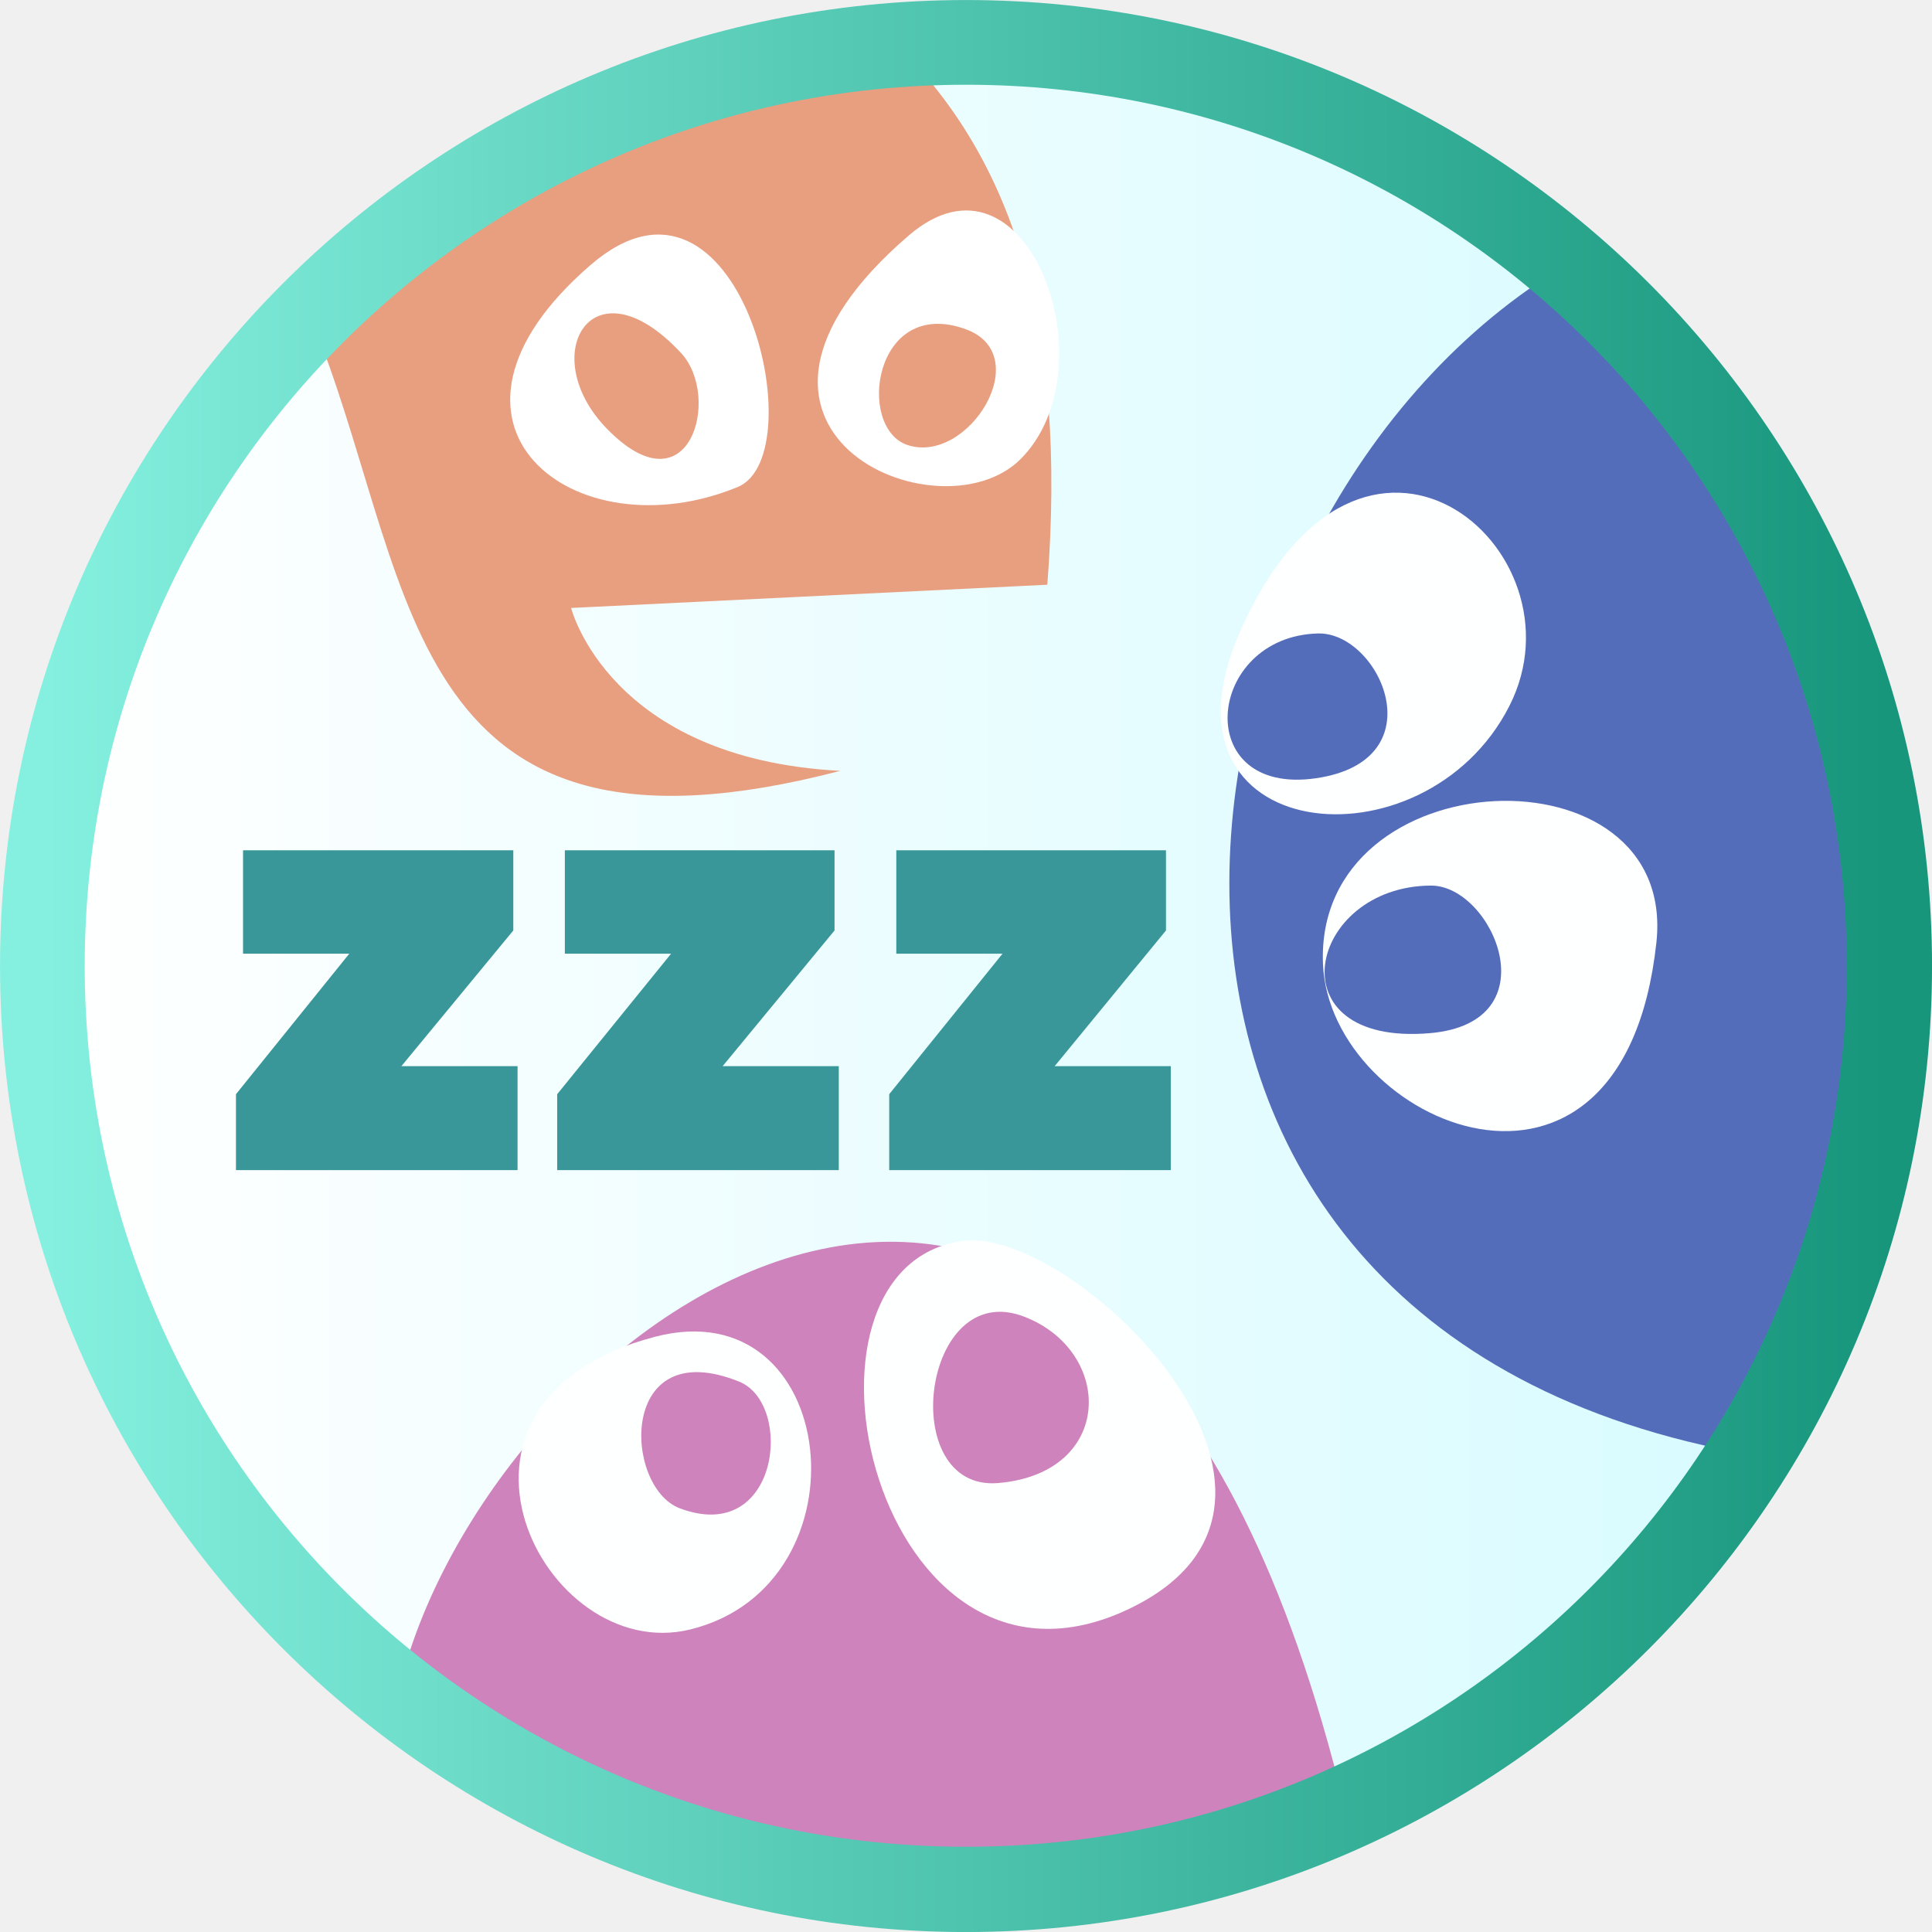
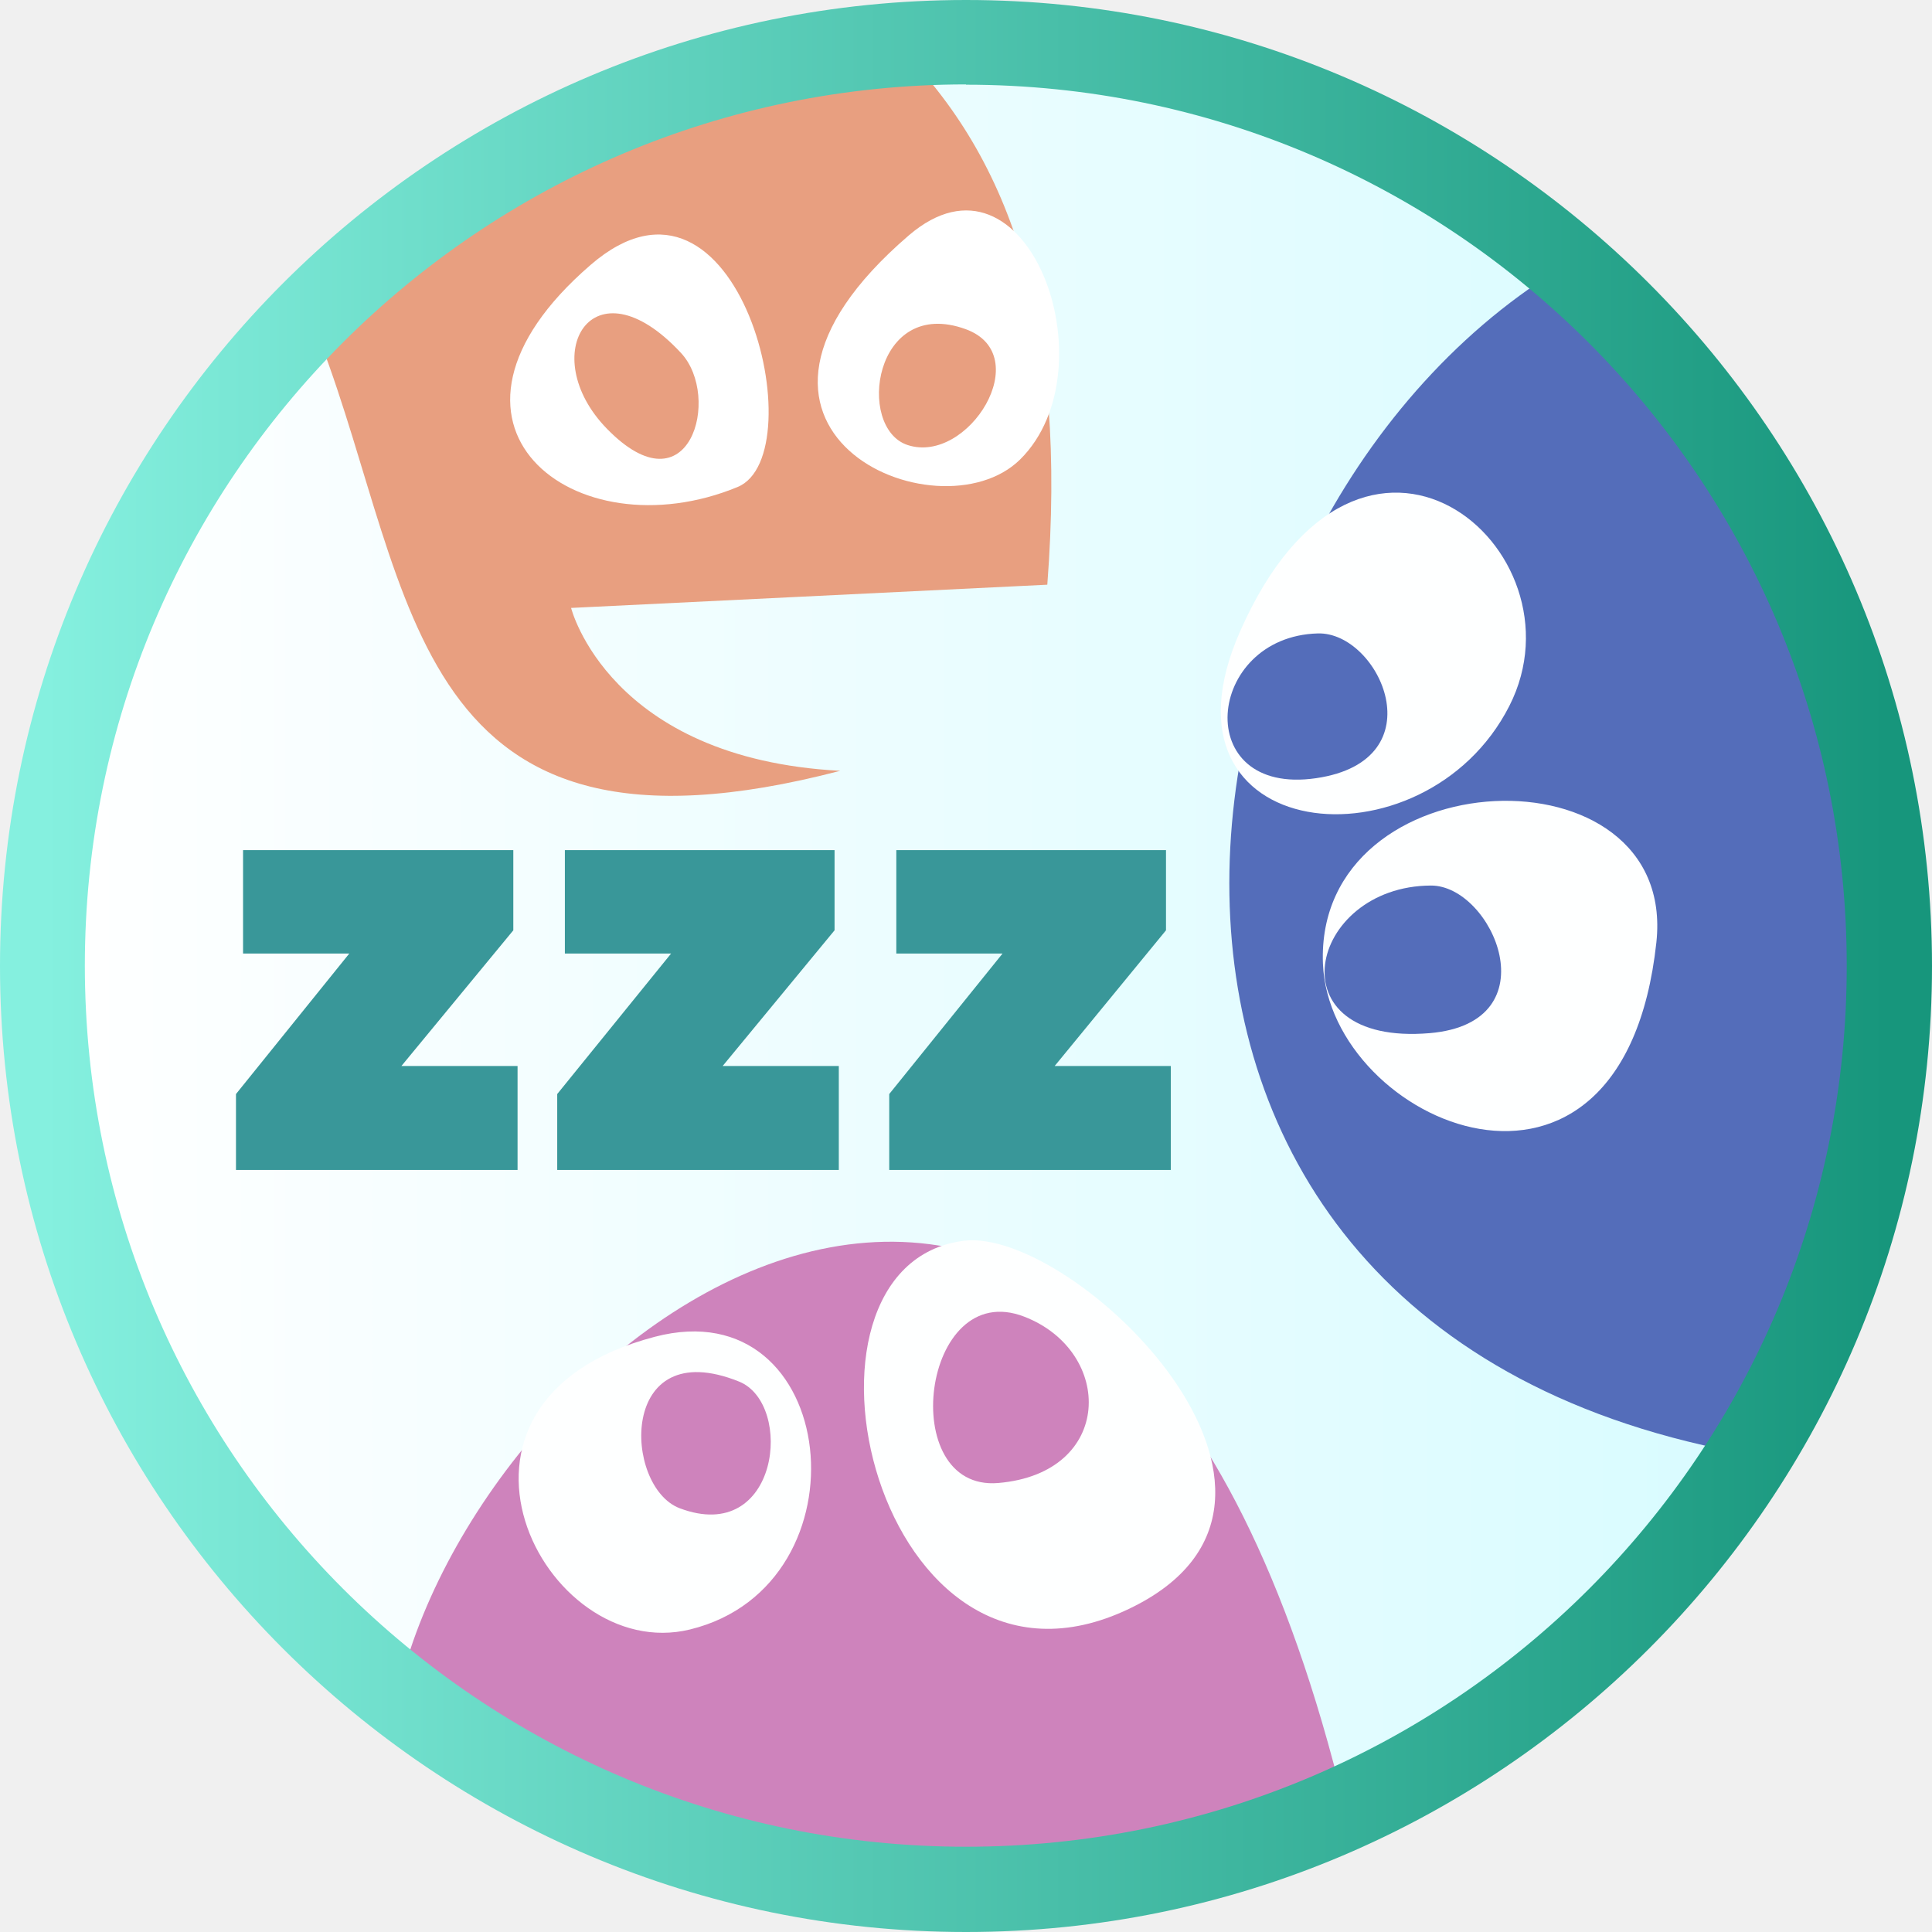
- <svg xmlns="http://www.w3.org/2000/svg" xmlns:xlink="http://www.w3.org/1999/xlink" width="6.82mm" height="6.82mm" viewBox="0 0 6.82 6.82" version="1.1" id="svg88639">
-   <defs id="defs88636">
-     <linearGradient xlink:href="#linearGradient30479" id="linearGradient50103" gradientUnits="userSpaceOnUse" gradientTransform="translate(6.002046,48.59007)" x1="96.903" y1="126.701" x2="103.423" y2="126.701" />
-     <linearGradient id="linearGradient30479">
-       <stop style="stop-color:#ffffff;stop-opacity:1" offset="0" id="stop30475" />
-       <stop style="stop-color:#d5fbff;stop-opacity:1" offset="1" id="stop30477" />
+ <svg xmlns="http://www.w3.org/2000/svg" width="25.776" height="25.776" viewBox="0 0 6.82 6.82">
+   <defs>
+     <linearGradient id="A" x1="102.905" y1="175.291" x2="109.425" y2="175.291" gradientUnits="userSpaceOnUse">
+       <stop offset="0" stop-color="#fff" />
+       <stop offset="1" stop-color="#d5fbff" />
    </linearGradient>
-     <linearGradient xlink:href="#linearGradient30473" id="linearGradient50105" gradientUnits="userSpaceOnUse" gradientTransform="translate(6.002046,48.59007)" x1="96.903" y1="126.701" x2="103.423" y2="126.701" />
-     <linearGradient id="linearGradient30473">
-       <stop style="stop-color:#85f0df;stop-opacity:1" offset="0" id="stop30469" />
-       <stop style="stop-color:#17967c;stop-opacity:1" offset="1" id="stop30471" />
+     <linearGradient id="B" x1="102.905" y1="175.291" x2="109.425" y2="175.291" gradientUnits="userSpaceOnUse">
+       <stop offset="0" stop-color="#85f0df" />
+       <stop offset="1" stop-color="#17967c" />
    </linearGradient>
  </defs>
-   <g id="layer1" transform="translate(-0.43229,-2.01448)">
-     <g id="g50202" transform="translate(-102.3236,-169.8664)" style="display:inline">
-       <path style="color:#000000;fill:url(#linearGradient50103);stroke-width:0.3;stroke-linecap:square;-inkscape-stroke:none;paint-order:markers fill stroke" d="m 109.425,175.291 a 3.26,3.26 0 0 1 -3.26,3.26 3.26,3.26 0 0 1 -3.26,-3.26 3.26,3.26 0 0 1 3.26,-3.26 3.26,3.26 0 0 1 3.26,3.26 z" id="path54316" />
-       <g aria-label="zzz" id="text33117-7" style="font-size:10.583px;line-height:1.25;letter-spacing:0px;display:inline;fill:#399799;fill-opacity:1;stroke:none;stroke-width:0.165;stroke-miterlimit:4;stroke-dasharray:none;stroke-opacity:1" transform="translate(1.63684,33.80842)">
-         <path style="color:#000000;-inkscape-font-specification:'monospace, Bold';display:inline;fill:#399799;fill-opacity:1;stroke:none;stroke-opacity:1;-inkscape-stroke:none" d="m 104.283,141.074 v 0.365 h 0.375 l -0.4,0.496 v 0.268 h 0.082 0.912 v -0.367 h -0.41 l 0.393,-0.479 v -0.283 z" id="path71820-9" />
-         <path style="color:#000000;-inkscape-font-specification:'monospace, Bold';fill:#399799;fill-opacity:1;stroke:none;stroke-opacity:1;-inkscape-stroke:none" d="m 103.113,141.074 v 0.365 h 0.375 l -0.402,0.496 v 0.268 h 0.082 0.912 v -0.367 h -0.41 l 0.395,-0.479 v -0.283 z" id="path72258-8" />
-         <path style="color:#000000;-inkscape-font-specification:'monospace, Bold';fill:#399799;fill-opacity:1;stroke:none;stroke-opacity:1;-inkscape-stroke:none" d="m 101.977,141.074 v 0.365 h 0.375 l -0.4,0.496 v 0.268 h 0.082 0.912 v -0.367 h -0.41 l 0.395,-0.479 v -0.283 z" id="path72266-6" />
-       </g>
-       <g id="g76890">
-         <path style="fill:#ce83bc;fill-opacity:1;stroke:none;stroke-width:0.265px;stroke-linecap:butt;stroke-linejoin:miter;stroke-opacity:1" d="m 104.185,177.766 c 0.379,-1.303 2.515,-2.811 3.317,0.491 -0.776,0.931 -2.873,-0.147 -3.317,-0.491 z" id="path54178" />
-         <path style="fill:#feffff;fill-opacity:1;stroke:none;stroke-width:0.265px;stroke-linecap:butt;stroke-linejoin:miter;stroke-opacity:1" d="m 106.742,177.56 c -0.893,0.427 -1.268,-1.212 -0.584,-1.299 0.388,-0.049 1.387,0.915 0.584,1.299 z" id="path58910" />
-         <path style="fill:#feffff;fill-opacity:1;stroke:none;stroke-width:0.265px;stroke-linecap:butt;stroke-linejoin:miter;stroke-opacity:1" d="m 105.192,177.633 c 0.641,-0.157 0.529,-1.205 -0.125,-1.033 -0.868,0.228 -0.393,1.16 0.125,1.033 z" id="path58912" />
-         <path style="fill:#ce83bc;fill-opacity:1;stroke:none;stroke-width:0.265px;stroke-linecap:butt;stroke-linejoin:miter;stroke-opacity:1" d="m 106.28,177.116 c 0.409,-0.035 0.409,-0.464 0.092,-0.587 -0.363,-0.141 -0.454,0.618 -0.092,0.587 z" id="path54163-1-5-3" />
-         <path style="fill:#ce83bc;fill-opacity:1;stroke:none;stroke-width:0.265px;stroke-linecap:butt;stroke-linejoin:miter;stroke-opacity:1" d="m 105.155,177.205 c 0.351,0.133 0.405,-0.368 0.21,-0.447 -0.427,-0.172 -0.409,0.371 -0.21,0.447 z" id="path54163-1-56" />
-       </g>
-       <g id="g76885">
-         <path style="fill:#546dba;fill-opacity:1;stroke:none;stroke-width:0.265px;stroke-linecap:butt;stroke-linejoin:miter;stroke-opacity:1" d="m 108.885,177.007 c 0.638,-1.413 0.757,-2.621 -0.561,-4.214 -1.511,0.851 -1.951,3.736 0.561,4.214 z" id="path54180" />
-         <path style="fill:#feffff;fill-opacity:1;stroke:none;stroke-width:0.265px;stroke-linecap:butt;stroke-linejoin:miter;stroke-opacity:1" d="m 107.426,175.283 c 0.023,0.565 1.059,1.015 1.177,-0.075 0.076,-0.702 -1.206,-0.654 -1.177,0.075 z" id="path58914" />
-         <path style="fill:#feffff;fill-opacity:1;stroke:none;stroke-width:0.265px;stroke-linecap:butt;stroke-linejoin:miter;stroke-opacity:1" d="m 107.133,174.111 c -0.332,0.755 0.651,0.852 0.951,0.262 0.282,-0.554 -0.523,-1.235 -0.951,-0.262 z" id="path58916" />
-         <path style="fill:#546dba;fill-opacity:1;stroke:none;stroke-width:0.265px;stroke-linecap:butt;stroke-linejoin:miter;stroke-opacity:1" d="m 107.803,175.528 c 0.433,-0.037 0.222,-0.522 0.004,-0.521 -0.434,0.002 -0.561,0.568 -0.004,0.521 z" id="path54161-7-1-4" />
-         <path style="fill:#546dba;fill-opacity:1;stroke:none;stroke-width:0.265px;stroke-linecap:butt;stroke-linejoin:miter;stroke-opacity:1" d="m 107.402,174.628 c 0.43,-0.063 0.224,-0.517 0.006,-0.511 -0.397,0.011 -0.45,0.576 -0.006,0.511 z" id="path54161-7-9" />
-       </g>
-       <g id="g76880">
-         <path style="fill:#e89f80;fill-opacity:1;stroke:none;stroke-width:0.265px;stroke-linecap:butt;stroke-linejoin:miter;stroke-opacity:1" d="m 103.888,173.088 c 0.631,-0.615 1.094,-0.891 2.032,-1.05 0.414,0.408 0.603,0.995 0.533,1.907 l -1.681,0.082 c 0,0 0.133,0.532 0.95,0.575 -1.524,0.398 -1.497,-0.628 -1.835,-1.514 z" id="path54182" />
-         <path style="fill:#ffffff;fill-opacity:1;stroke:none;stroke-width:0.265px;stroke-linecap:butt;stroke-linejoin:miter;stroke-opacity:1" d="m 105.964,172.712 c 0.417,-0.358 0.719,0.469 0.393,0.791 -0.289,0.285 -1.19,-0.106 -0.393,-0.791 z" id="path58918" />
-         <path style="fill:#ffffff;fill-opacity:1;stroke:none;stroke-width:0.265px;stroke-linecap:butt;stroke-linejoin:miter;stroke-opacity:1" d="m 104.841,172.816 c 0.524,-0.453 0.794,0.67 0.519,0.784 -0.576,0.238 -1.17,-0.222 -0.519,-0.784 z" id="path58920" />
-         <path style="fill:#e89f80;fill-opacity:1;stroke:none;stroke-width:0.265px;stroke-linecap:butt;stroke-linejoin:miter;stroke-opacity:1" d="m 104.898,173.394 c 0.292,0.3 0.406,-0.112 0.262,-0.267 -0.313,-0.337 -0.515,0.007 -0.262,0.267 z" id="path54163-1-5-9-7-6" />
-         <path style="fill:#e89f80;fill-opacity:1;stroke:none;stroke-width:0.265px;stroke-linecap:butt;stroke-linejoin:miter;stroke-opacity:1" d="m 105.96,173.452 c 0.214,0.07 0.455,-0.318 0.205,-0.409 -0.325,-0.118 -0.388,0.349 -0.205,0.409 z" id="path54163-1-5-9-3" />
-       </g>
-       <path style="color:#000000;fill:url(#linearGradient50105);stroke-linecap:square;-inkscape-stroke:none;paint-order:markers fill stroke" d="m 106.166,171.881 c -1.882,0 -3.41,1.529 -3.41,3.41 0,1.882 1.529,3.41 3.41,3.41 1.882,0 3.41,-1.529 3.41,-3.41 0,-1.882 -1.529,-3.41 -3.41,-3.41 z m 0,0.299 c 1.719,0 3.109,1.392 3.109,3.111 0,1.719 -1.39,3.109 -3.109,3.109 -1.719,0 -3.111,-1.39 -3.111,-3.109 0,-1.719 1.392,-3.111 3.111,-3.111 z" id="path54318" />
-     </g>
+   <g transform="translate(-102.756 -171.881)">
+     <path d="M109.425 175.291a3.26 3.26 0 1 1-6.52 0 3.26 3.26 0 1 1 6.52 0z" fill="url(#A)" paint-order="markers fill stroke" />
+     <path d="M105.92 174.882v.365h.375l-.4.496v.268h.082.912v-.367h-.41l.393-.479v-.283zm-1.17 0v.365h.375l-.402.496v.268h.082.912v-.367h-.41l.395-.479v-.283zm-1.136 0v.365h.375l-.4.496v.268h.082.912v-.367h-.41l.395-.479v-.283z" fill="#399799" />
+     <path d="M104.185 177.766c.379-1.303 2.515-2.811 3.317.491-.776.931-2.873-.147-3.317-.491z" fill="#ce83bc" />
+     <path d="M106.742 177.56c-.893.427-1.268-1.212-.584-1.299.388-.049 1.387.915.584 1.299zm-1.55.073c.641-.157.529-1.205-.125-1.033-.868.228-.393 1.16.125 1.033z" fill="#feffff" />
+     <path d="M106.28 177.116c.409-.035.409-.464.092-.587-.363-.141-.454.618-.092.587zm-1.125.089c.351.133.405-.368.21-.447-.427-.172-.409.371-.21.447z" fill="#ce83bc" />
+     <path d="M108.885 177.007c.638-1.413.757-2.621-.561-4.214-1.511.851-1.951 3.736.561 4.214z" fill="#546dba" />
+     <path d="M107.426 175.283c.023.565 1.059 1.015 1.177-.075.076-.702-1.206-.654-1.177.075zm-.293-1.172c-.332.755.651.852.951.262.282-.554-.523-1.235-.951-.262z" fill="#feffff" />
+     <path d="M107.803 175.528c.433-.037.222-.522.004-.521-.434.002-.561.568-.004.521zm-.401-.9c.43-.063.224-.517.006-.511-.397.011-.45.576-.006.511z" fill="#546dba" />
+     <path d="M103.888 173.088c.631-.615 1.094-.891 2.032-1.05.414.408.603.995.533 1.907l-1.681.082s.133.532.95.575c-1.524.398-1.497-.628-1.835-1.514z" fill="#e89f80" />
+     <path d="M105.964 172.712c.417-.358.719.469.393.791-.289.285-1.19-.106-.393-.791zm-1.123.104c.524-.453.794.67.519.784-.576.238-1.17-.222-.519-.784z" fill="#fff" />
+     <path d="M104.898 173.394c.292.3.406-.112.262-.267-.313-.337-.515.007-.262.267zm1.062.058c.214.07.455-.318.205-.409-.325-.118-.388.349-.205.409z" fill="#e89f80" />
+     <path d="M106.166 171.881c-1.882 0-3.41 1.529-3.41 3.41s1.529 3.41 3.41 3.41 3.41-1.529 3.41-3.41-1.529-3.41-3.41-3.41zm0 .299a3.11 3.11 0 0 1 3.109 3.111c0 1.719-1.39 3.109-3.109 3.109a3.11 3.11 0 1 1 0-6.221z" fill="url(#B)" paint-order="markers fill stroke" />
  </g>
</svg>
